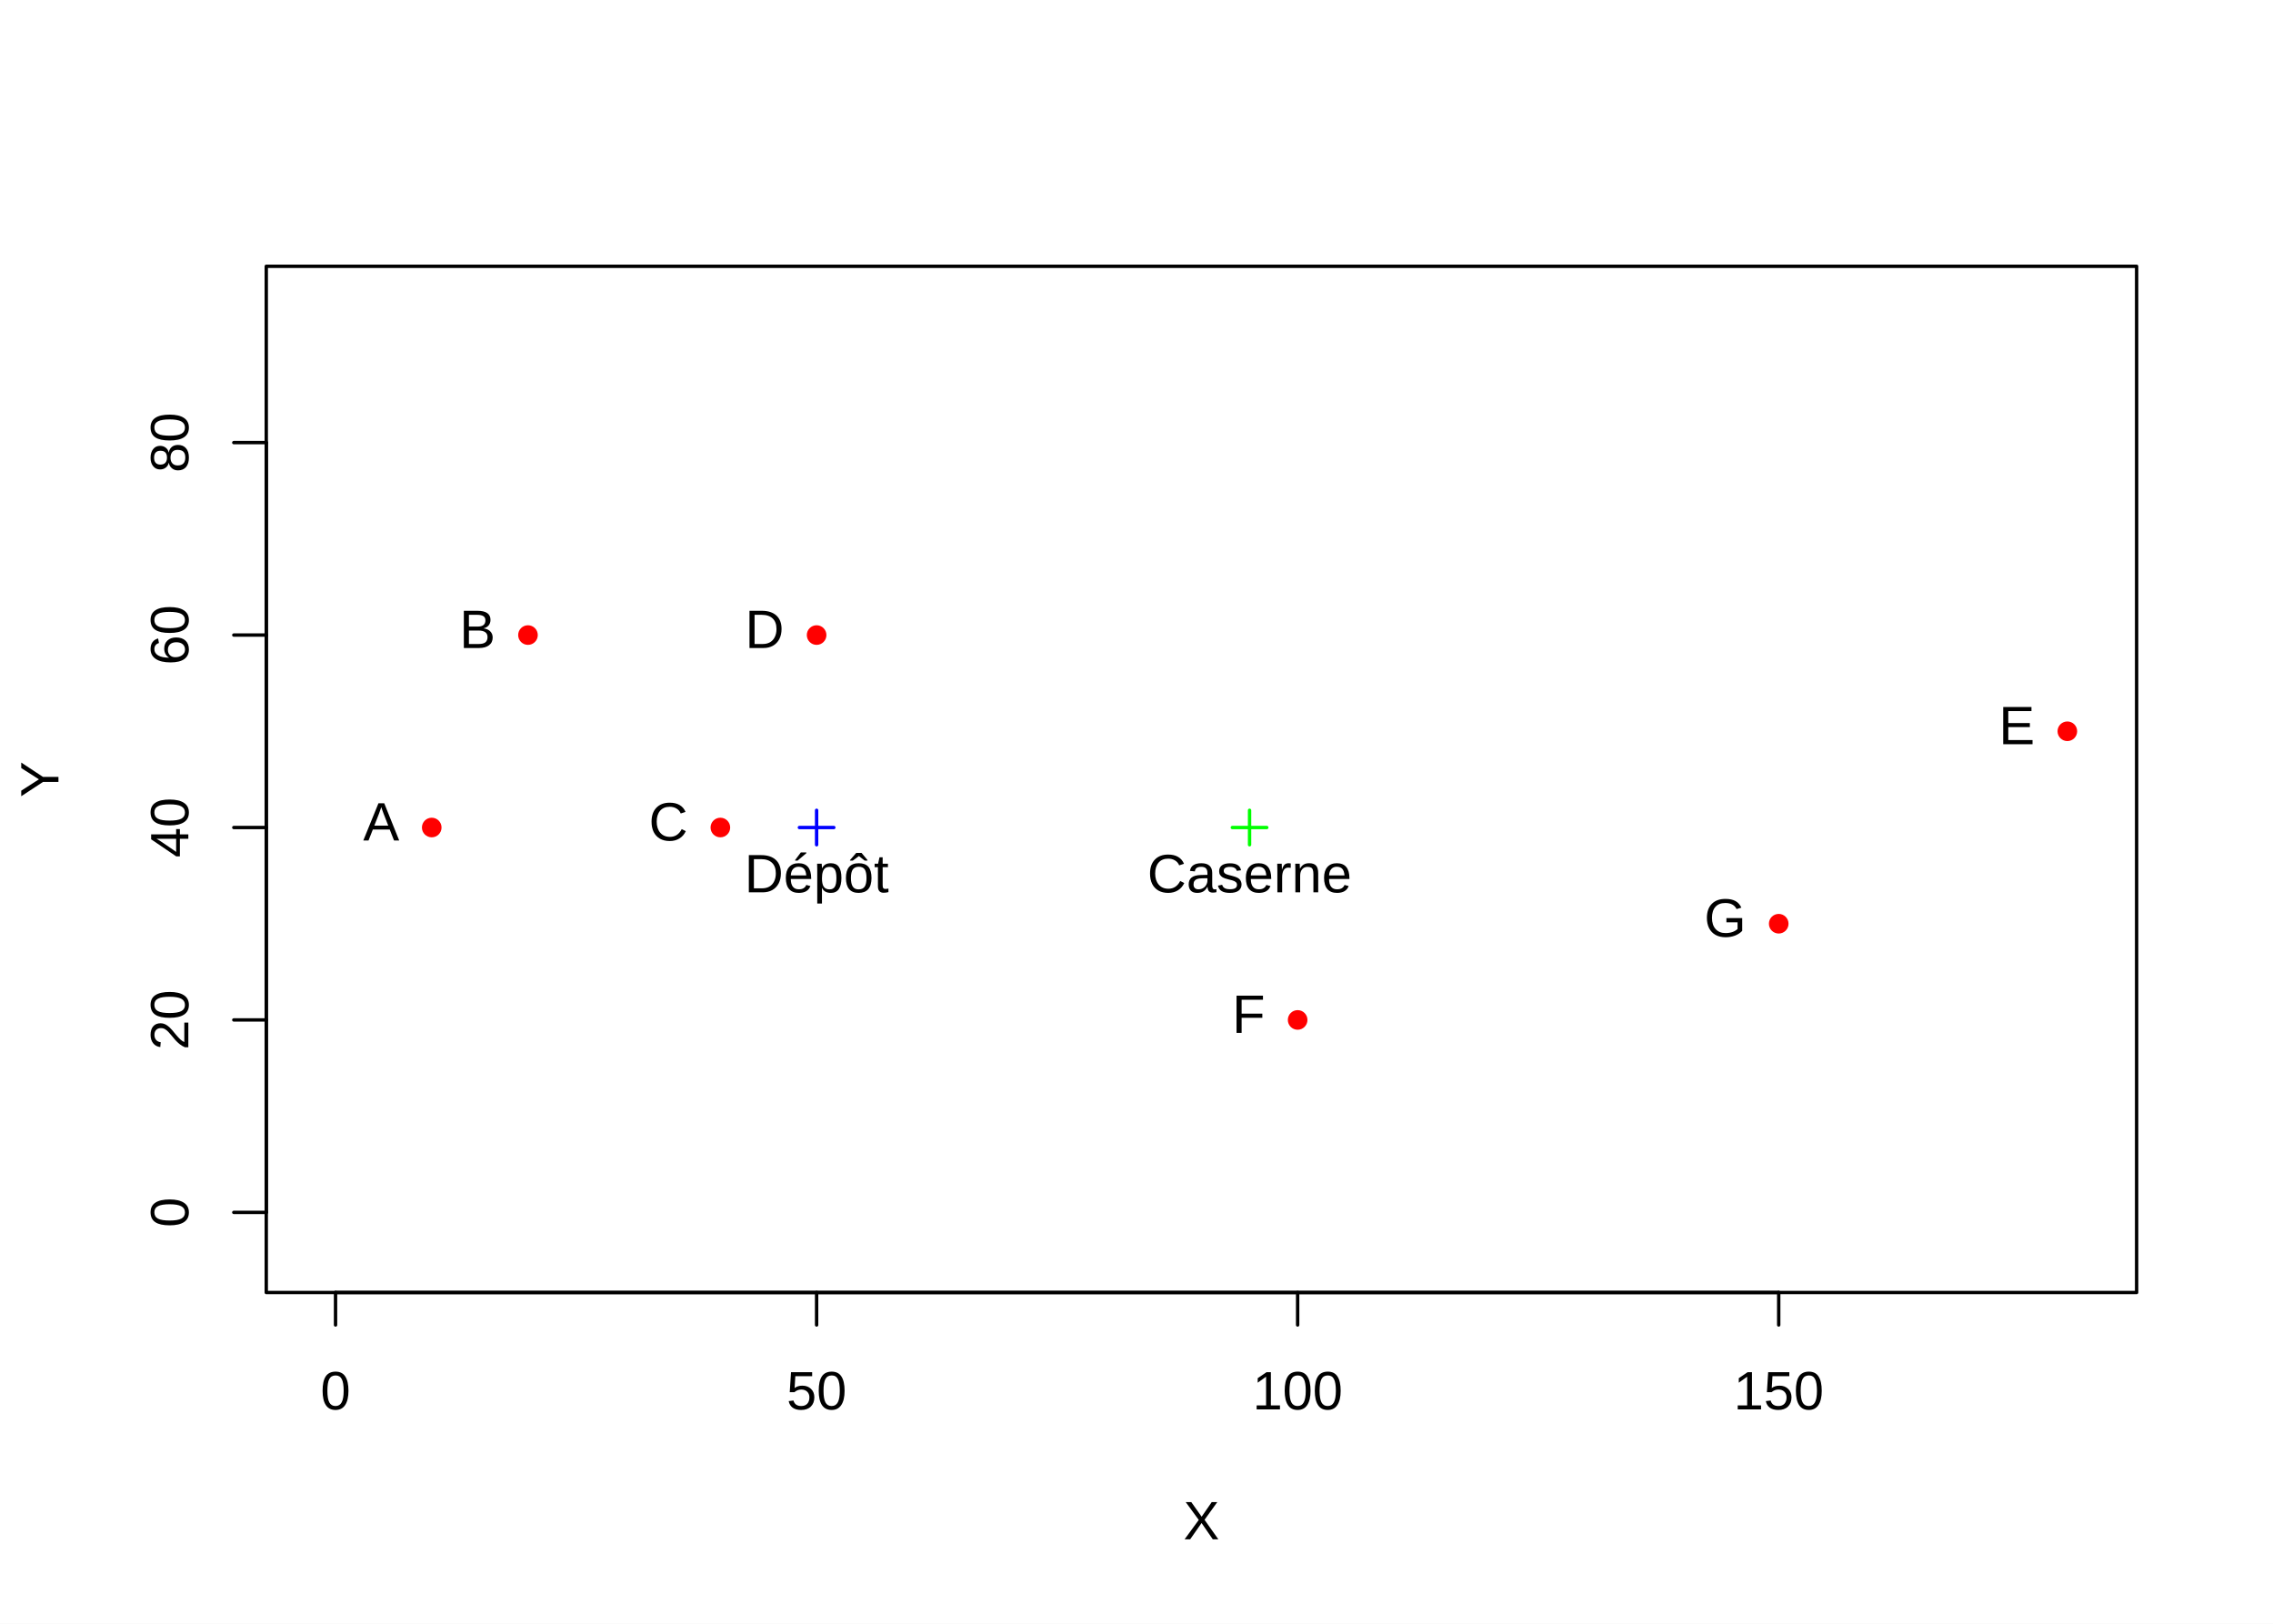
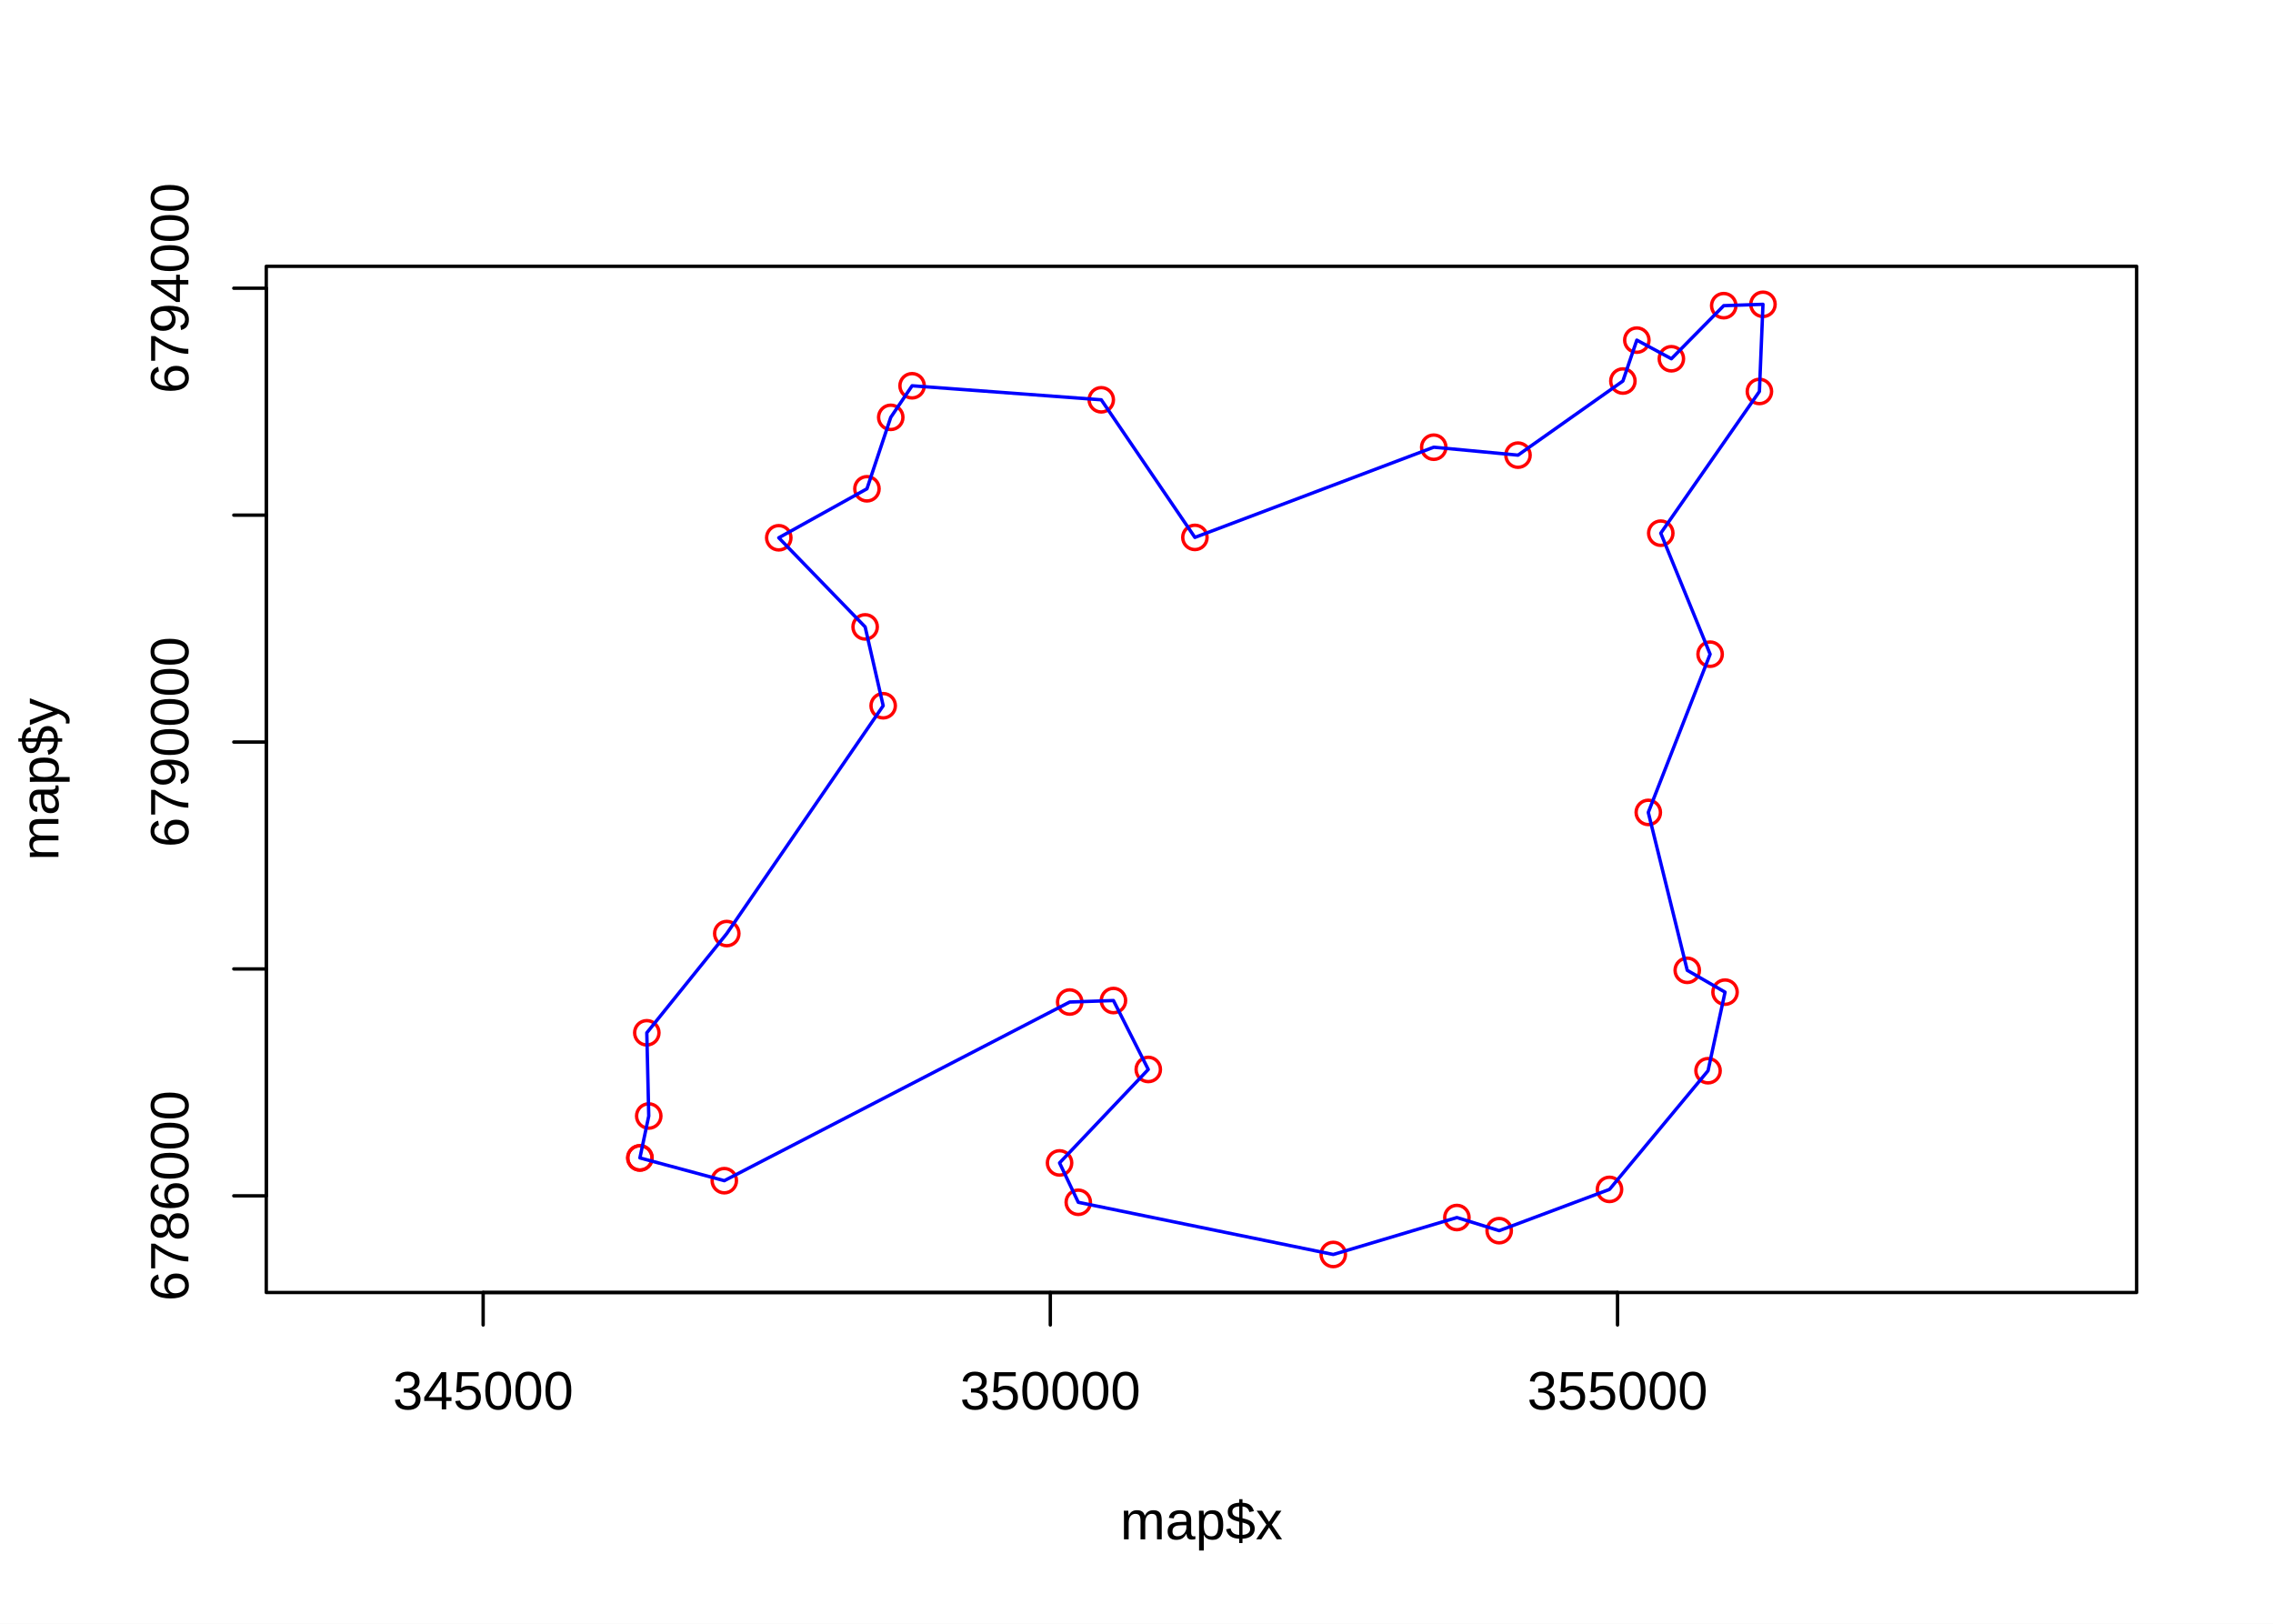
<svg xmlns="http://www.w3.org/2000/svg" class="svglite" width="504.00pt" height="360.00pt" viewBox="0 0 504.00 360.00">
  <defs>
    <style type="text/css">
    .svglite line, .svglite polyline, .svglite polygon, .svglite path, .svglite rect, .svglite circle {
      fill: none;
      stroke: #000000;
      stroke-linecap: round;
      stroke-linejoin: round;
      stroke-miterlimit: 10.00;
    }
  </style>
  </defs>
  <rect width="100%" height="100%" style="stroke: none; fill: #FFFFFF;" />
  <defs>
    <clipPath id="cpMC4wMHw1MDQuMDB8MC4wMHwzNjAuMDA=">
      <rect x="0.00" y="0.00" width="504.00" height="360.00" />
    </clipPath>
  </defs>
  <g clip-path="url(#cpMC4wMHw1MDQuMDB8MC4wMHwzNjAuMDA=)">
</g>
  <defs>
    <clipPath id="cpNTkuMDR8NDczLjc2fDU5LjA0fDI4Ni41Ng==">
      <rect x="59.04" y="59.04" width="414.72" height="227.52" />
    </clipPath>
  </defs>
  <g clip-path="url(#cpNTkuMDR8NDczLjc2fDU5LjA0fDI4Ni41Ng==)">
-     <circle cx="95.73" cy="183.47" r="1.80" style="stroke-width: 0.75; stroke: #FF0000; fill: #FF0000;" />
-     <circle cx="117.07" cy="140.80" r="1.80" style="stroke-width: 0.75; stroke: #FF0000; fill: #FF0000;" />
-     <circle cx="159.73" cy="183.47" r="1.80" style="stroke-width: 0.75; stroke: #FF0000; fill: #FF0000;" />
-     <circle cx="181.07" cy="140.80" r="1.80" style="stroke-width: 0.75; stroke: #FF0000; fill: #FF0000;" />
-     <circle cx="458.40" cy="162.13" r="1.80" style="stroke-width: 0.75; stroke: #FF0000; fill: #FF0000;" />
-     <circle cx="287.73" cy="226.13" r="1.80" style="stroke-width: 0.75; stroke: #FF0000; fill: #FF0000;" />
-     <circle cx="394.40" cy="204.80" r="1.80" style="stroke-width: 0.75; stroke: #FF0000; fill: #FF0000;" />
+     <circle cx="141.89" cy="256.72" r="2.70" style="stroke-width: 0.75; stroke: #FF0000;" />
+     <circle cx="143.85" cy="247.43" r="2.70" style="stroke-width: 0.75; stroke: #FF0000;" />
+     <circle cx="143.42" cy="228.98" r="2.70" style="stroke-width: 0.75; stroke: #FF0000;" />
+     <circle cx="161.15" cy="206.98" r="2.70" style="stroke-width: 0.75; stroke: #FF0000;" />
+     <circle cx="195.83" cy="156.47" r="2.70" style="stroke-width: 0.75; stroke: #FF0000;" />
+     <circle cx="191.83" cy="138.99" r="2.70" style="stroke-width: 0.75; stroke: #FF0000;" />
+     <circle cx="172.68" cy="119.23" r="2.70" style="stroke-width: 0.75; stroke: #FF0000;" />
+     <circle cx="192.23" cy="108.37" r="2.70" style="stroke-width: 0.75; stroke: #FF0000;" />
+     <circle cx="197.51" cy="92.53" r="2.70" style="stroke-width: 0.75; stroke: #FF0000;" />
+     <circle cx="202.24" cy="85.53" r="2.70" style="stroke-width: 0.75; stroke: #FF0000;" />
+     <circle cx="244.19" cy="88.64" r="2.70" style="stroke-width: 0.75; stroke: #FF0000;" />
+     <circle cx="264.95" cy="119.15" r="2.70" style="stroke-width: 0.75; stroke: #FF0000;" />
+     <circle cx="317.91" cy="99.15" r="2.70" style="stroke-width: 0.75; stroke: #FF0000;" />
+     <circle cx="336.59" cy="100.91" r="2.70" style="stroke-width: 0.75; stroke: #FF0000;" />
+     <circle cx="359.85" cy="84.48" r="2.70" style="stroke-width: 0.75; stroke: #FF0000;" />
+     <circle cx="362.94" cy="75.41" r="2.70" style="stroke-width: 0.75; stroke: #FF0000;" />
+     <circle cx="370.60" cy="79.54" r="2.70" style="stroke-width: 0.75; stroke: #FF0000;" />
+     <circle cx="382.21" cy="67.77" r="2.70" style="stroke-width: 0.75; stroke: #FF0000;" />
+     <circle cx="390.91" cy="67.47" r="2.70" style="stroke-width: 0.75; stroke: #FF0000;" />
+     <circle cx="390.12" cy="86.79" r="2.70" style="stroke-width: 0.75; stroke: #FF0000;" />
+     <circle cx="368.25" cy="118.21" r="2.70" style="stroke-width: 0.75; stroke: #FF0000;" />
+     <circle cx="379.19" cy="145.04" r="2.70" style="stroke-width: 0.75; stroke: #FF0000;" />
+     <circle cx="365.48" cy="180.12" r="2.70" style="stroke-width: 0.75; stroke: #FF0000;" />
+     <circle cx="374.12" cy="215.13" r="2.70" style="stroke-width: 0.75; stroke: #FF0000;" />
+     <circle cx="382.50" cy="219.97" r="2.70" style="stroke-width: 0.75; stroke: #FF0000;" />
+     <circle cx="378.73" cy="237.39" r="2.70" style="stroke-width: 0.75; stroke: #FF0000;" />
+     <circle cx="356.88" cy="263.70" r="2.70" style="stroke-width: 0.75; stroke: #FF0000;" />
+     <circle cx="332.42" cy="272.85" r="2.70" style="stroke-width: 0.75; stroke: #FF0000;" />
+     <circle cx="323.04" cy="269.94" r="2.70" style="stroke-width: 0.75; stroke: #FF0000;" />
+     <circle cx="295.63" cy="278.13" r="2.70" style="stroke-width: 0.75; stroke: #FF0000;" />
+     <circle cx="239.09" cy="266.56" r="2.70" style="stroke-width: 0.75; stroke: #FF0000;" />
+     <circle cx="234.94" cy="257.83" r="2.70" style="stroke-width: 0.75; stroke: #FF0000;" />
+     <circle cx="254.61" cy="237.11" r="2.70" style="stroke-width: 0.75; stroke: #FF0000;" />
+     <circle cx="246.89" cy="221.83" r="2.70" style="stroke-width: 0.75; stroke: #FF0000;" />
+     <circle cx="237.19" cy="222.16" r="2.70" style="stroke-width: 0.75; stroke: #FF0000;" />
+     <circle cx="160.60" cy="261.77" r="2.70" style="stroke-width: 0.75; stroke: #FF0000;" />
+     <circle cx="141.89" cy="256.72" r="2.70" style="stroke-width: 0.75; stroke: #FF0000;" />
  </g>
  <g clip-path="url(#cpMC4wMHw1MDQuMDB8MC4wMHwzNjAuMDA=)">
-     <line x1="74.40" y1="286.56" x2="394.40" y2="286.56" style="stroke-width: 0.75;" />
-     <line x1="74.40" y1="286.56" x2="74.40" y2="293.76" style="stroke-width: 0.75;" />
-     <line x1="181.07" y1="286.56" x2="181.07" y2="293.76" style="stroke-width: 0.75;" />
-     <line x1="287.73" y1="286.56" x2="287.73" y2="293.76" style="stroke-width: 0.75;" />
-     <line x1="394.40" y1="286.56" x2="394.40" y2="293.76" style="stroke-width: 0.75;" />
-     <text x="74.40" y="312.48" text-anchor="middle" style="font-size: 12.00px; font-family: Arial;" textLength="6.67px" lengthAdjust="spacingAndGlyphs">0</text>
-     <text x="181.07" y="312.48" text-anchor="middle" style="font-size: 12.00px; font-family: Arial;" textLength="13.35px" lengthAdjust="spacingAndGlyphs">50</text>
-     <text x="287.73" y="312.48" text-anchor="middle" style="font-size: 12.00px; font-family: Arial;" textLength="20.02px" lengthAdjust="spacingAndGlyphs">100</text>
-     <text x="394.40" y="312.48" text-anchor="middle" style="font-size: 12.00px; font-family: Arial;" textLength="20.02px" lengthAdjust="spacingAndGlyphs">150</text>
-     <line x1="59.04" y1="268.80" x2="59.04" y2="98.13" style="stroke-width: 0.75;" />
-     <line x1="59.04" y1="268.80" x2="51.84" y2="268.80" style="stroke-width: 0.75;" />
-     <line x1="59.04" y1="226.13" x2="51.84" y2="226.13" style="stroke-width: 0.75;" />
-     <line x1="59.04" y1="183.47" x2="51.84" y2="183.47" style="stroke-width: 0.75;" />
-     <line x1="59.04" y1="140.80" x2="51.84" y2="140.80" style="stroke-width: 0.75;" />
-     <line x1="59.04" y1="98.13" x2="51.84" y2="98.13" style="stroke-width: 0.75;" />
-     <text transform="translate(41.76,268.80) rotate(-90)" text-anchor="middle" style="font-size: 12.00px; font-family: Arial;" textLength="6.67px" lengthAdjust="spacingAndGlyphs">0</text>
-     <text transform="translate(41.76,226.13) rotate(-90)" text-anchor="middle" style="font-size: 12.00px; font-family: Arial;" textLength="13.35px" lengthAdjust="spacingAndGlyphs">20</text>
-     <text transform="translate(41.76,183.47) rotate(-90)" text-anchor="middle" style="font-size: 12.00px; font-family: Arial;" textLength="13.35px" lengthAdjust="spacingAndGlyphs">40</text>
-     <text transform="translate(41.76,140.80) rotate(-90)" text-anchor="middle" style="font-size: 12.00px; font-family: Arial;" textLength="13.35px" lengthAdjust="spacingAndGlyphs">60</text>
-     <text transform="translate(41.76,98.13) rotate(-90)" text-anchor="middle" style="font-size: 12.00px; font-family: Arial;" textLength="13.35px" lengthAdjust="spacingAndGlyphs">80</text>
+     <line x1="107.13" y1="286.56" x2="358.66" y2="286.56" style="stroke-width: 0.75;" />
+     <line x1="107.13" y1="286.56" x2="107.13" y2="293.76" style="stroke-width: 0.75;" />
+     <line x1="232.89" y1="286.56" x2="232.89" y2="293.76" style="stroke-width: 0.75;" />
+     <line x1="358.66" y1="286.56" x2="358.66" y2="293.76" style="stroke-width: 0.75;" />
+     <text x="107.13" y="312.48" text-anchor="middle" style="font-size: 12.00px; font-family: Arial;" textLength="40.05px" lengthAdjust="spacingAndGlyphs">345000</text>
+     <text x="232.89" y="312.48" text-anchor="middle" style="font-size: 12.00px; font-family: Arial;" textLength="40.05px" lengthAdjust="spacingAndGlyphs">350000</text>
+     <text x="358.66" y="312.48" text-anchor="middle" style="font-size: 12.00px; font-family: Arial;" textLength="40.05px" lengthAdjust="spacingAndGlyphs">355000</text>
+     <line x1="59.04" y1="265.13" x2="59.04" y2="63.90" style="stroke-width: 0.75;" />
+     <line x1="59.04" y1="265.13" x2="51.84" y2="265.13" style="stroke-width: 0.75;" />
+     <line x1="59.04" y1="214.82" x2="51.84" y2="214.82" style="stroke-width: 0.75;" />
+     <line x1="59.04" y1="164.52" x2="51.84" y2="164.52" style="stroke-width: 0.75;" />
+     <line x1="59.04" y1="114.21" x2="51.84" y2="114.21" style="stroke-width: 0.75;" />
+     <line x1="59.04" y1="63.90" x2="51.84" y2="63.90" style="stroke-width: 0.75;" />
+     <text transform="translate(41.76,265.13) rotate(-90)" text-anchor="middle" style="font-size: 12.00px; font-family: Arial;" textLength="46.72px" lengthAdjust="spacingAndGlyphs">6786000</text>
+     <text transform="translate(41.76,164.52) rotate(-90)" text-anchor="middle" style="font-size: 12.00px; font-family: Arial;" textLength="46.72px" lengthAdjust="spacingAndGlyphs">6790000</text>
+     <text transform="translate(41.76,63.90) rotate(-90)" text-anchor="middle" style="font-size: 12.00px; font-family: Arial;" textLength="46.72px" lengthAdjust="spacingAndGlyphs">6794000</text>
    <polyline points="59.04,286.56 473.76,286.56 473.76,59.04 59.04,59.04 59.04,286.56 " style="stroke-width: 0.75;" />
-     <text x="266.40" y="341.28" text-anchor="middle" style="font-size: 12.00px; font-family: Arial;" textLength="8.01px" lengthAdjust="spacingAndGlyphs">X</text>
-     <text transform="translate(12.96,172.80) rotate(-90)" text-anchor="middle" style="font-size: 12.00px; font-family: Arial;" textLength="8.01px" lengthAdjust="spacingAndGlyphs">Y</text>
+     <text x="266.40" y="341.28" text-anchor="middle" style="font-size: 12.00px; font-family: Arial;" textLength="36.01px" lengthAdjust="spacingAndGlyphs">map$x</text>
+     <text transform="translate(12.96,172.80) rotate(-90)" text-anchor="middle" style="font-size: 12.00px; font-family: Arial;" textLength="36.01px" lengthAdjust="spacingAndGlyphs">map$y</text>
  </g>
  <g clip-path="url(#cpNTkuMDR8NDczLjc2fDU5LjA0fDI4Ni41Ng==)">
-     <text x="88.53" y="186.34" text-anchor="end" style="font-size: 12.00px; font-family: Arial;" textLength="8.01px" lengthAdjust="spacingAndGlyphs">A</text>
-     <text x="109.87" y="143.67" text-anchor="end" style="font-size: 12.00px; font-family: Arial;" textLength="8.01px" lengthAdjust="spacingAndGlyphs">B</text>
-     <text x="152.53" y="186.34" text-anchor="end" style="font-size: 12.00px; font-family: Arial;" textLength="8.67px" lengthAdjust="spacingAndGlyphs">C</text>
-     <text x="173.87" y="143.67" text-anchor="end" style="font-size: 12.00px; font-family: Arial;" textLength="8.67px" lengthAdjust="spacingAndGlyphs">D</text>
-     <text x="451.20" y="165.00" text-anchor="end" style="font-size: 12.00px; font-family: Arial;" textLength="8.01px" lengthAdjust="spacingAndGlyphs">E</text>
-     <text x="280.53" y="229.00" text-anchor="end" style="font-size: 12.00px; font-family: Arial;" textLength="7.33px" lengthAdjust="spacingAndGlyphs">F</text>
-     <text x="387.20" y="207.67" text-anchor="end" style="font-size: 12.00px; font-family: Arial;" textLength="9.33px" lengthAdjust="spacingAndGlyphs">G</text>
-     <line x1="177.25" y1="183.47" x2="184.89" y2="183.47" style="stroke-width: 0.75; stroke: #0000FF;" />
-     <line x1="181.07" y1="187.29" x2="181.07" y2="179.65" style="stroke-width: 0.75; stroke: #0000FF;" />
-     <text x="181.07" y="197.84" text-anchor="middle" style="font-size: 12.00px; font-family: Arial;" textLength="32.03px" lengthAdjust="spacingAndGlyphs">Dépôt</text>
-     <line x1="273.25" y1="183.47" x2="280.89" y2="183.47" style="stroke-width: 0.75; stroke: #00FF00;" />
-     <line x1="277.07" y1="187.29" x2="277.07" y2="179.65" style="stroke-width: 0.75; stroke: #00FF00;" />
-     <text x="277.07" y="197.84" text-anchor="middle" style="font-size: 12.00px; font-family: Arial;" textLength="45.36px" lengthAdjust="spacingAndGlyphs">Caserne</text>
+     <polyline points="141.89,256.72 143.85,247.43 143.42,228.98 161.15,206.98 195.83,156.47 191.83,138.99 172.68,119.23 192.23,108.37 197.51,92.53 202.24,85.53 244.19,88.64 264.95,119.15 317.91,99.15 336.59,100.91 359.85,84.48 362.94,75.41 370.60,79.54 382.21,67.77 390.91,67.47 390.12,86.79 368.25,118.21 379.19,145.04 365.48,180.12 374.12,215.13 382.50,219.97 378.73,237.39 356.88,263.70 332.42,272.85 323.04,269.94 295.63,278.13 239.09,266.56 234.94,257.83 254.61,237.11 246.89,221.83 237.19,222.16 160.60,261.77 141.89,256.72 " style="stroke-width: 0.75; stroke: #0000FF;" />
  </g>
</svg>
